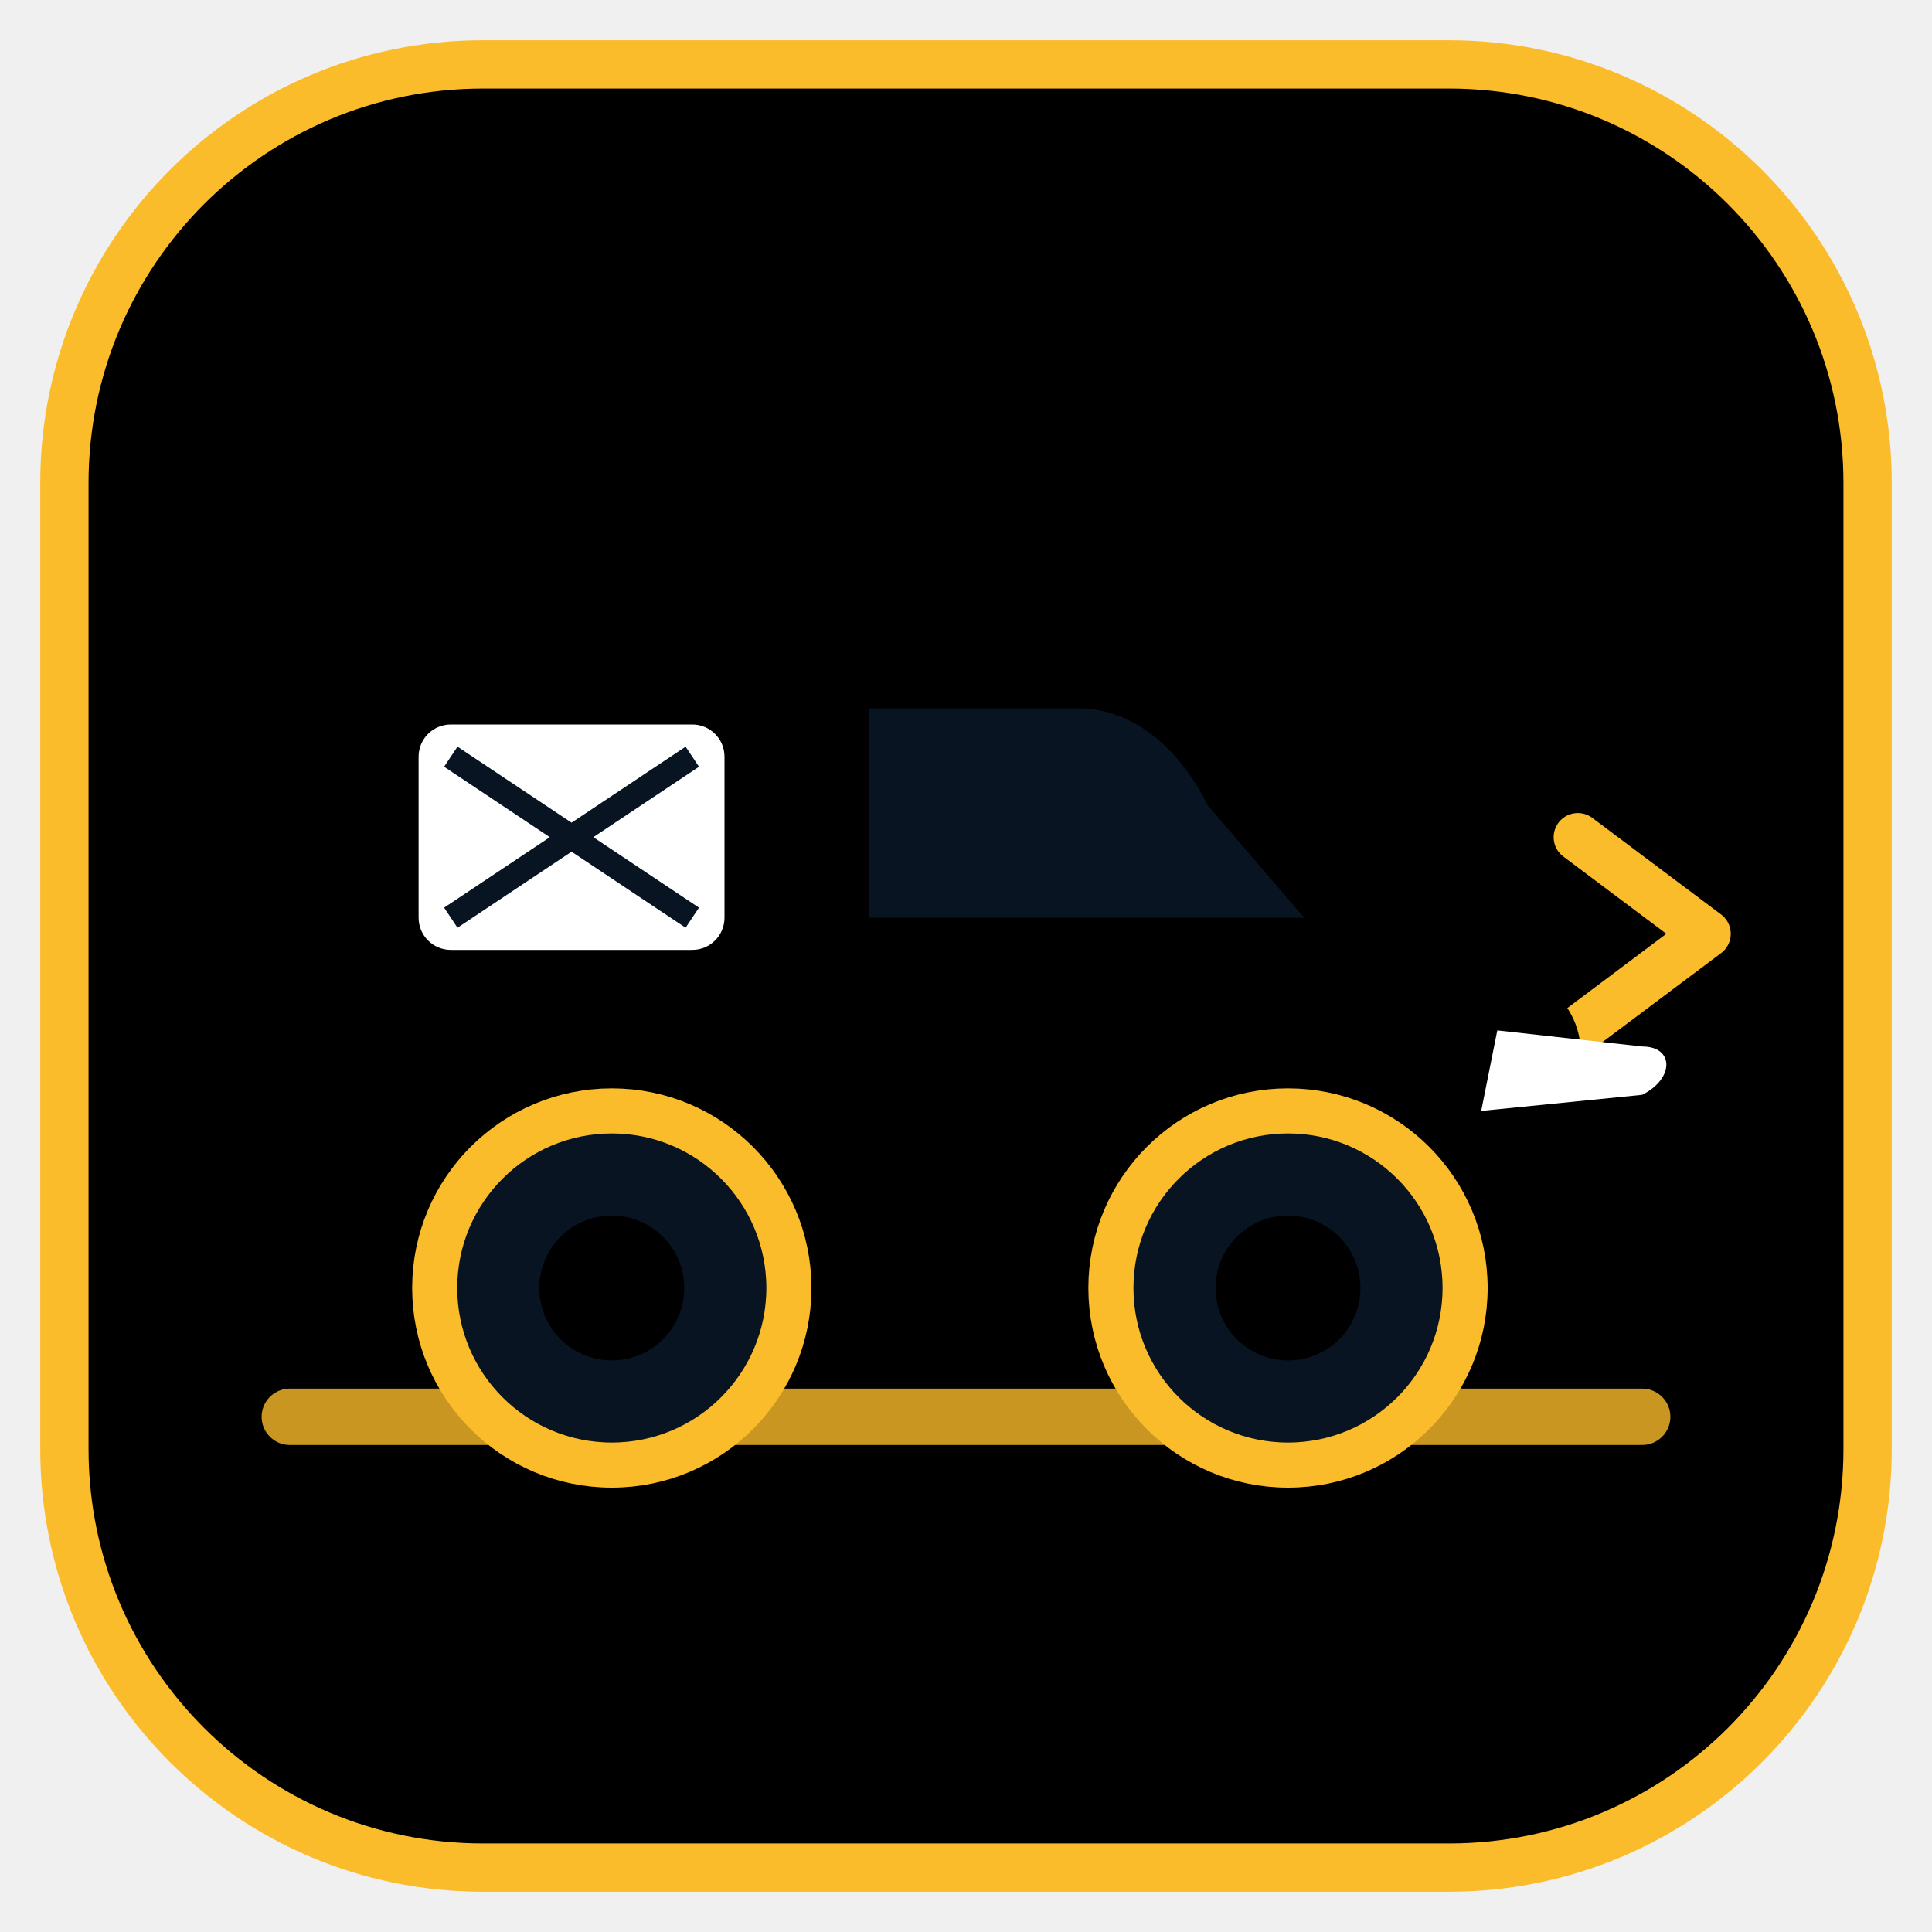
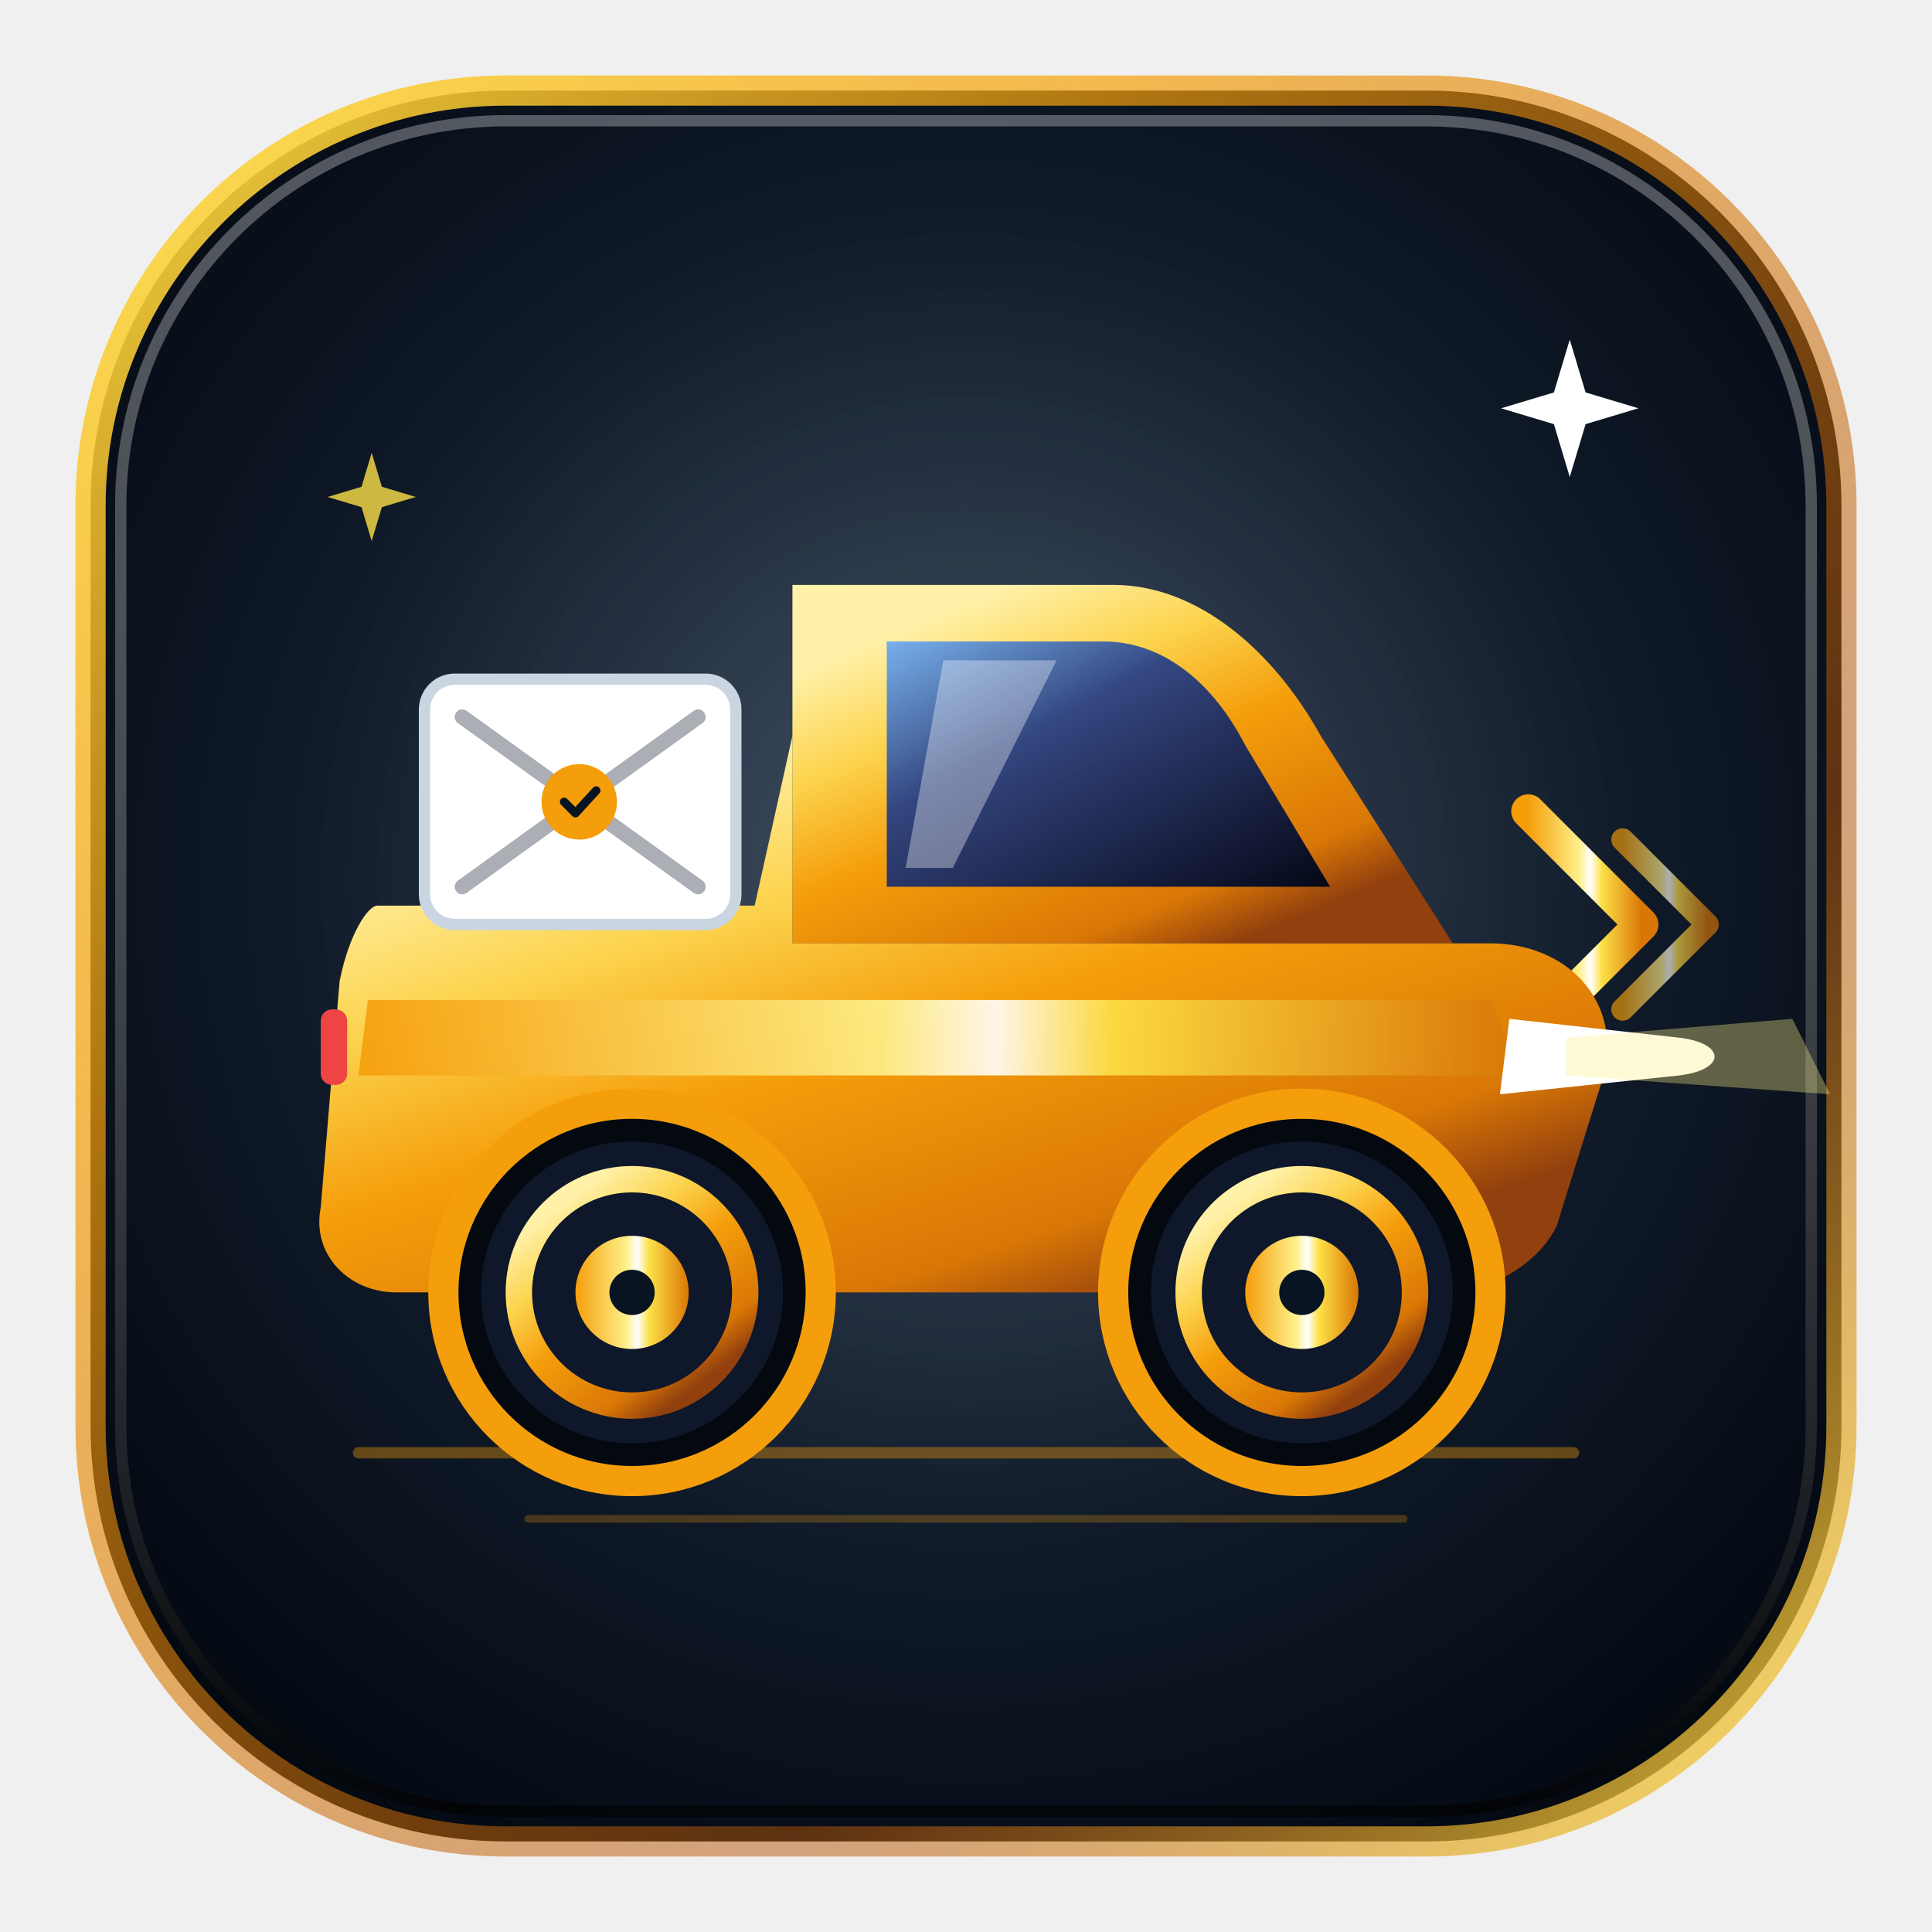
- <svg xmlns="http://www.w3.org/2000/svg" viewBox="0 0 120 120" fill="none">
+ <svg xmlns="http://www.w3.org/2000/svg" width="1024" height="1024" viewBox="0 0 1024 1024" fill="none">
  <defs>
-     <linearGradient id="emblemBg" x1="0%" y1="0%" x2="100%" y2="100%">
-       <stop offset="0%" stopColor="#0f1f33" />
-       <stop offset="50%" stopColor="#081421" />
-       <stop offset="100%" stopColor="#040a12" />
+     <radialGradient id="coreGlow" cx="50%" cy="45%" r="65%">
+       <stop offset="0%" stop-color="#192f4d" stop-opacity="0.8" />
+       <stop offset="60%" stop-color="#0a1524" stop-opacity="0.98" />
+       <stop offset="100%" stop-color="#030810" />
+     </radialGradient>
+     <linearGradient id="squircleBevel" x1="0%" y1="0%" x2="100%" y2="100%">
+       <stop offset="0%" stop-color="#fde047" stop-opacity="0.95" />
+       <stop offset="30%" stop-color="#f59e0b" stop-opacity="0.7" />
+       <stop offset="70%" stop-color="#b45309" stop-opacity="0.5" />
+       <stop offset="100%" stop-color="#fde047" stop-opacity="0.85" />
    </linearGradient>
-     <linearGradient id="goldGradient" x1="0%" y1="0%" x2="100%" y2="100%">
-       <stop offset="0%" stopColor="#ffe071" />
-       <stop offset="50%" stopColor="#fbbc2b" />
-       <stop offset="100%" stopColor="#d9970a" />
+     <linearGradient id="innerBevel" x1="0%" y1="0%" x2="0%" y2="100%">
+       <stop offset="0%" stop-color="#ffffff" stop-opacity="0.3" />
+       <stop offset="100%" stop-color="#000000" stop-opacity="0.6" />
+     </linearGradient>
+     <linearGradient id="truckGold" x1="20%" y1="10%" x2="80%" y2="90%">
+       <stop offset="0%" stop-color="#fff1a8" />
+       <stop offset="25%" stop-color="#fcd34d" />
+       <stop offset="50%" stop-color="#f59e0b" />
+       <stop offset="85%" stop-color="#d97706" />
+       <stop offset="100%" stop-color="#92400e" />
+     </linearGradient>
+     <linearGradient id="goldShine" x1="0%" y1="0%" x2="100%" y2="0%">
+       <stop offset="0%" stop-color="#f59e0b" />
+       <stop offset="45%" stop-color="#fef08a" />
+       <stop offset="55%" stop-color="#ffffff" />
+       <stop offset="65%" stop-color="#fde047" />
+       <stop offset="100%" stop-color="#d97706" />
+     </linearGradient>
+     <linearGradient id="glassGrad" x1="0%" y1="0%" x2="100%" y2="100%">
+       <stop offset="0%" stop-color="#60a5fa" stop-opacity="0.85" />
+       <stop offset="35%" stop-color="#1e3a8a" stop-opacity="0.9" />
+       <stop offset="100%" stop-color="#020617" stop-opacity="0.98" />
    </linearGradient>
  </defs>
-   <rect x="4" y="4" width="112" height="112" rx="26" fill="url(#emblemBg)" stroke="#fbbc2b" stroke-width="3" />
-   <path d="M18 88 L102 88" stroke="#fbbc2b" stroke-width="3.5" stroke-linecap="round" stroke-opacity="0.8" />
-   <path d="M98 52 L106 58 L98 64" stroke="#fbbc2b" stroke-width="3" stroke-linecap="round" stroke-linejoin="round" />
-   <path d="M48 40 L68 40 C73 40, 78 44, 81 49 L89 60 L48 60 Z" fill="url(#goldGradient)" />
-   <path d="M54 44 L67 44 C70 44, 73 46, 75 50 L81 57 L54 57 Z" fill="#081421" />
-   <path d="M24 58 L46 58 L48 48 L48 60 L92 60 C96 60, 99 63, 98 67 L95 76 C94 78, 92 80, 89 80 L25 80 C23 80, 21 78, 21 75 L22 62 C22 60, 23 58, 24 58 Z" fill="url(#goldGradient)" />
-   <rect x="26" y="45" width="19" height="14" rx="2" fill="#ffffff" />
-   <path d="M28 47 L43 57 M43 47 L28 57" stroke="#081421" stroke-width="1.5" />
-   <path d="M93 64 L102 65 C104 65, 104 67, 102 68 L92 69 Z" fill="#ffffff" />
-   <circle cx="80" cy="80" r="11" fill="#081421" stroke="#fbbc2b" stroke-width="2.8" />
-   <circle cx="80" cy="80" r="4.5" fill="url(#goldGradient)" />
-   <circle cx="38" cy="80" r="11" fill="#081421" stroke="#fbbc2b" stroke-width="2.8" />
-   <circle cx="38" cy="80" r="4.5" fill="url(#goldGradient)" />
+   <rect x="48" y="48" width="928" height="928" rx="230" fill="#f59e0b" opacity="0.18" />
+   <rect x="48" y="48" width="928" height="928" rx="220" fill="url(#coreGlow)" stroke="url(#squircleBevel)" stroke-width="16" />
+   <rect x="64" y="64" width="896" height="896" rx="204" fill="none" stroke="url(#innerBevel)" stroke-width="6" />
+   <g opacity="0.85">
+     <line x1="120" y1="730" x2="904" y2="730" stroke="url(#goldShine)" stroke-width="10" stroke-linecap="round" />
+     <line x1="190" y1="770" x2="834" y2="770" stroke="#f59e0b" stroke-width="6" stroke-linecap="round" opacity="0.45" />
+     <line x1="280" y1="805" x2="744" y2="805" stroke="#f59e0b" stroke-width="4" stroke-linecap="round" opacity="0.3" />
+   </g>
+   <g>
+     <path d="M810 430 L870 490 L810 550" stroke="url(#goldShine)" stroke-width="18" stroke-linecap="round" stroke-linejoin="round" />
+     <path d="M860 445 L905 490 L860 535" stroke="url(#goldShine)" stroke-width="12" stroke-linecap="round" stroke-linejoin="round" opacity="0.65" />
+   </g>
+   <g>
+     <path d="M420 310 L590 310 C635 310, 675 345, 700 390 L770 500 L420 500 Z" fill="url(#truckGold)" />
+     <path d="M470 340 L585 340 C615 340, 642 360, 660 395 L705 470 L470 470 Z" fill="url(#glassGrad)" />
+     <path d="M500 350 L560 350 L505 460 L480 460 Z" fill="#ffffff" opacity="0.35" />
+     <path d="M200 480 L400 480 L420 390 L420 500 L790 500 C830 500, 860 530, 850 570 L825 650 C815 670, 790 685, 765 685 L210 685 C185 685, 165 665, 170 640 L180 520 C185 495, 195 480, 200 480 Z" fill="url(#truckGold)" />
+     <path d="M195 530 L790 530 L805 570 L190 570 Z" fill="url(#goldShine)" opacity="0.9" />
+     <g>
+       <rect x="225" y="360" width="165" height="130" rx="16" fill="#ffffff" />
+       <rect x="225" y="360" width="165" height="130" rx="16" fill="none" stroke="#cbd5e1" stroke-width="6" />
+       <line x1="245" y1="380" x2="370" y2="470" stroke="#0f172a" stroke-width="8" stroke-linecap="round" opacity="0.35" />
+       <line x1="370" y1="380" x2="245" y2="470" stroke="#0f172a" stroke-width="8" stroke-linecap="round" opacity="0.35" />
+       <circle cx="307" cy="425" r="20" fill="#f59e0b" />
+       <path d="M299 425 L305 431 L316 419" stroke="#081421" stroke-width="4.5" stroke-linecap="round" stroke-linejoin="round" />
+     </g>
+     <path d="M800 540 L890 550 C915 553, 915 567, 890 570 L795 580 Z" fill="#ffffff" />
+     <path d="M830 550 L950 540 L970 580 L830 570 Z" fill="#fef08a" opacity="0.35" />
+     <rect x="170" y="535" width="14" height="40" rx="6" fill="#ef4444" />
+     <g>
+       <circle cx="690" cy="685" r="100" fill="#040910" stroke="#f59e0b" stroke-width="16" />
+       <circle cx="690" cy="685" r="80" fill="#0f172a" />
+       <circle cx="690" cy="685" r="60" fill="none" stroke="url(#truckGold)" stroke-width="14" />
+       <circle cx="690" cy="685" r="30" fill="url(#goldShine)" />
+       <circle cx="690" cy="685" r="12" fill="#081421" />
+     </g>
+     <g>
+       <circle cx="335" cy="685" r="100" fill="#040910" stroke="#f59e0b" stroke-width="16" />
+       <circle cx="335" cy="685" r="80" fill="#0f172a" />
+       <circle cx="335" cy="685" r="60" fill="none" stroke="url(#truckGold)" stroke-width="14" />
+       <circle cx="335" cy="685" r="30" fill="url(#goldShine)" />
+       <circle cx="335" cy="685" r="12" fill="#081421" />
+     </g>
+   </g>
+   <g transform="translate(790, 180) scale(1.4)">
+     <path d="M30 0 L36 20 L56 26 L36 32 L30 52 L24 32 L4 26 L24 20 Z" fill="#ffffff" />
+   </g>
+   <g transform="translate(170, 240) scale(0.9)">
+     <path d="M30 0 L36 20 L56 26 L36 32 L30 52 L24 32 L4 26 L24 20 Z" fill="#fde047" opacity="0.8" />
+   </g>
</svg>
